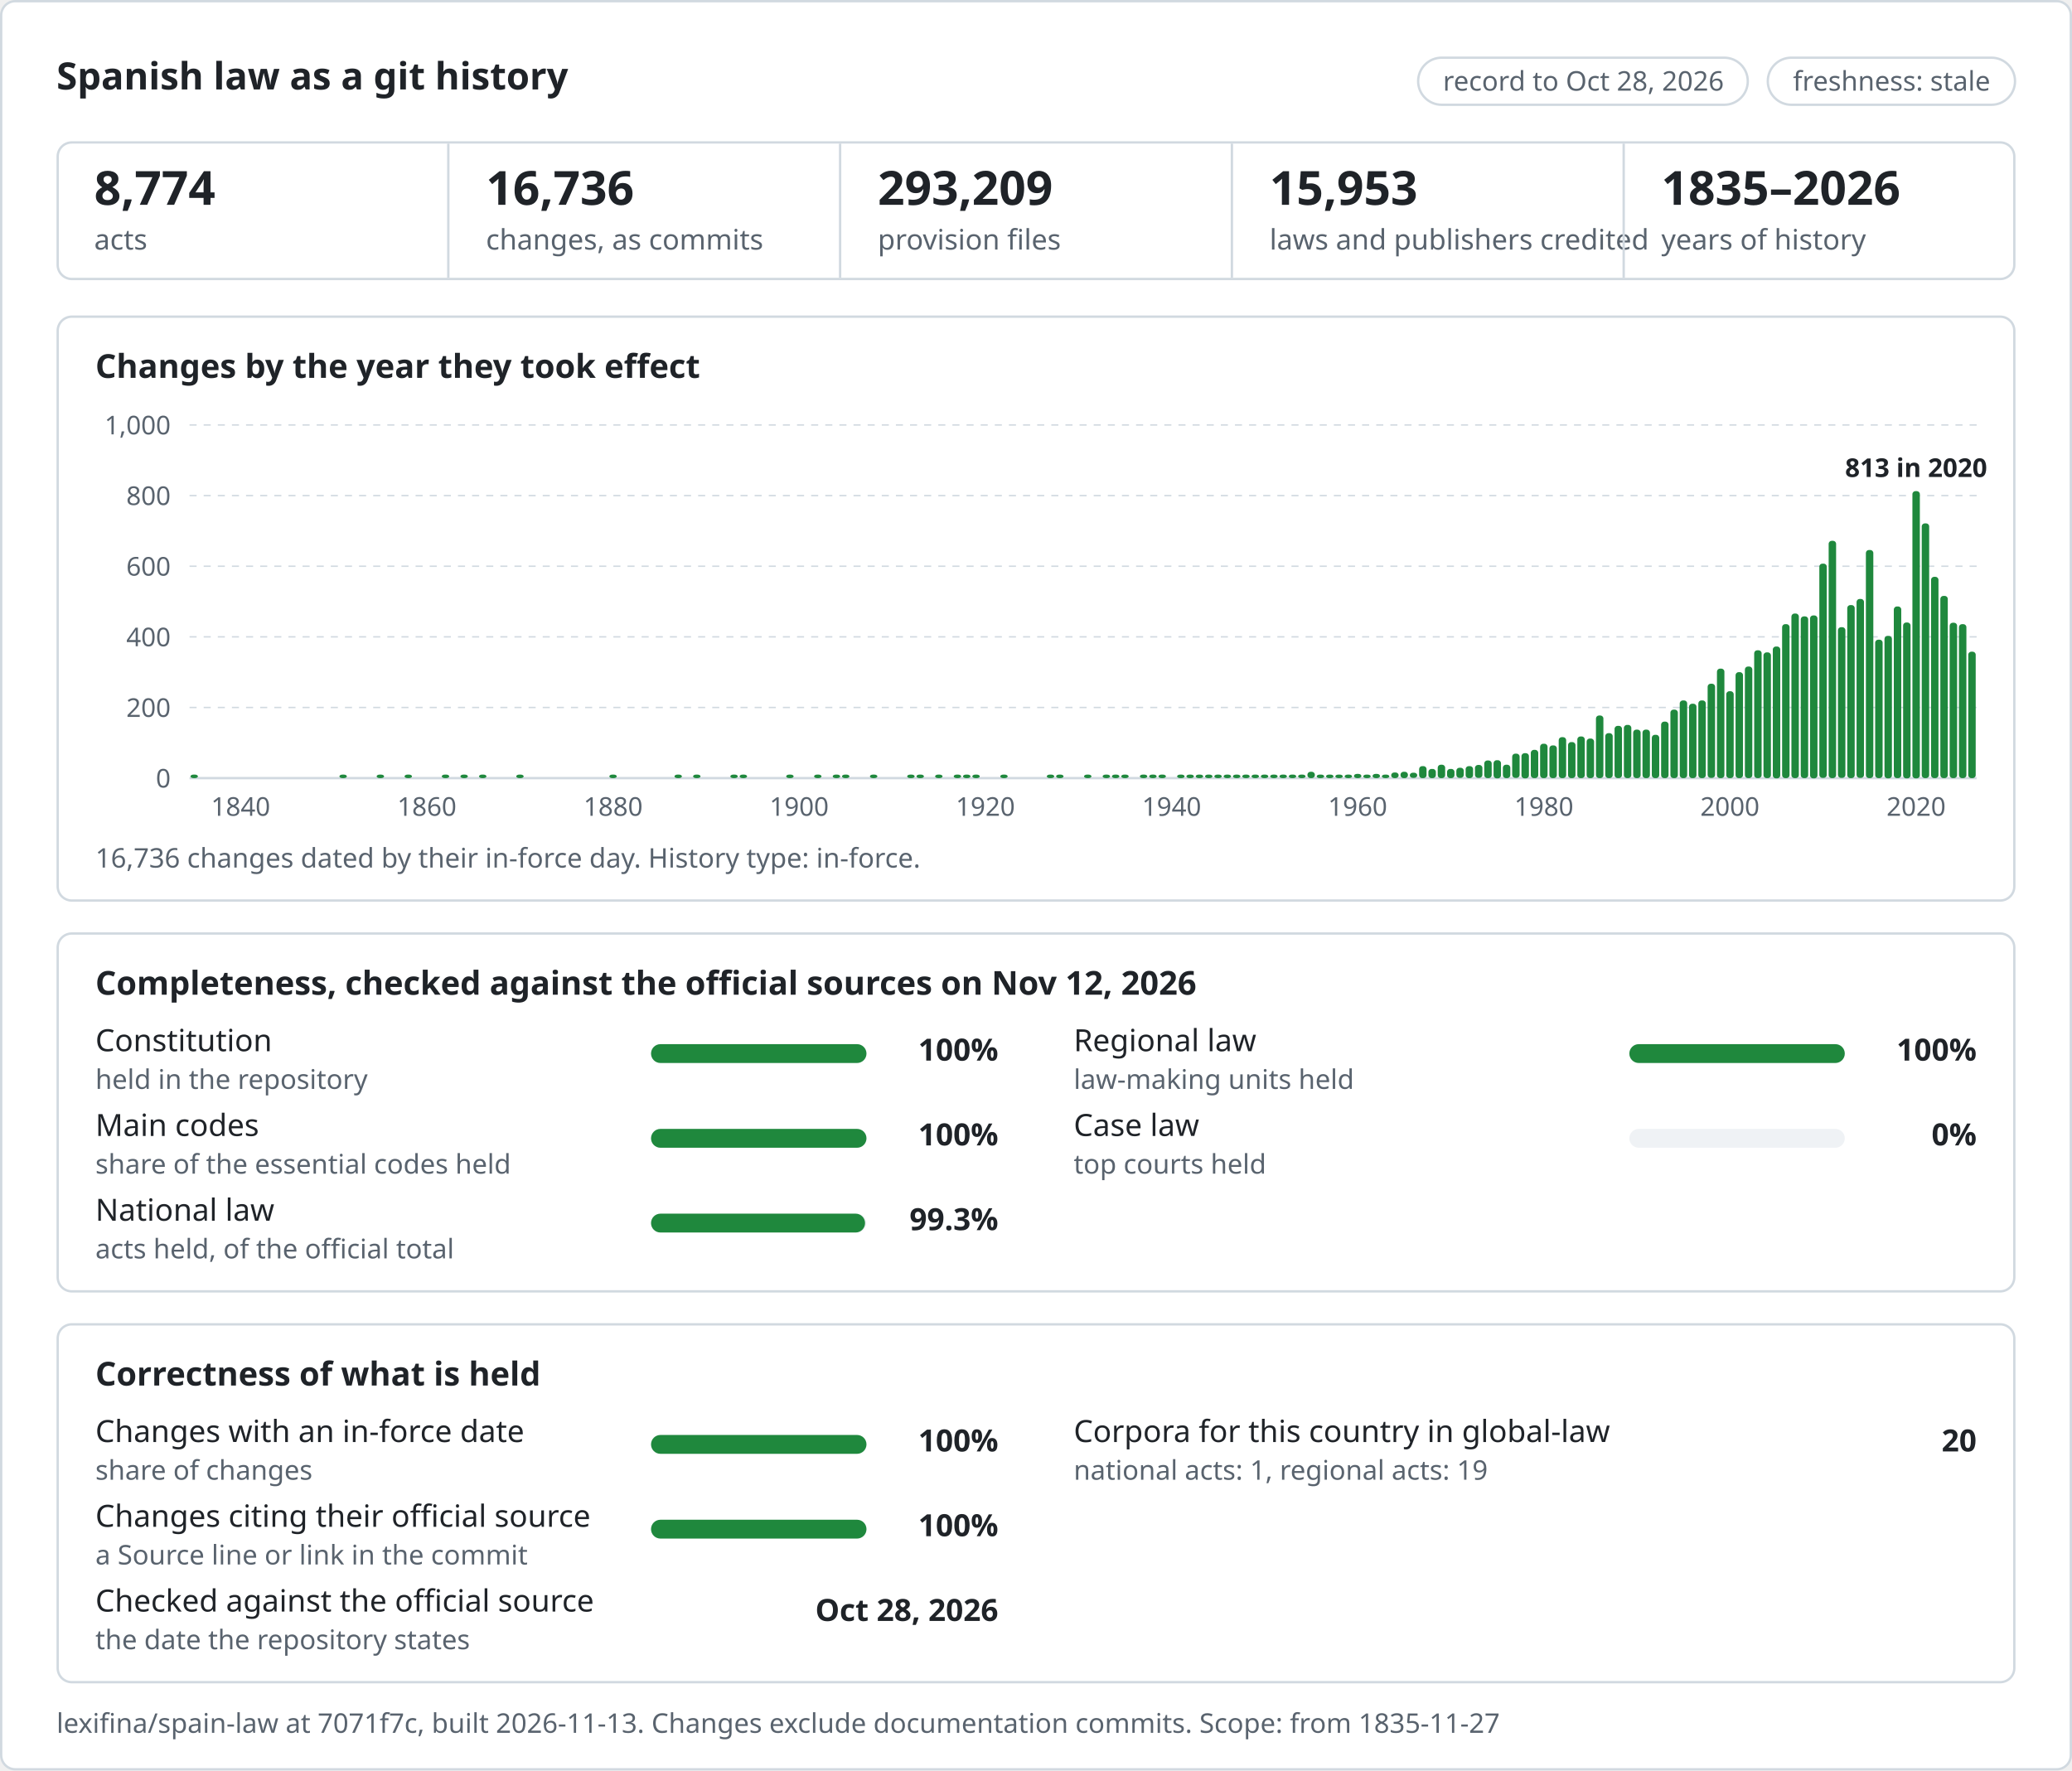
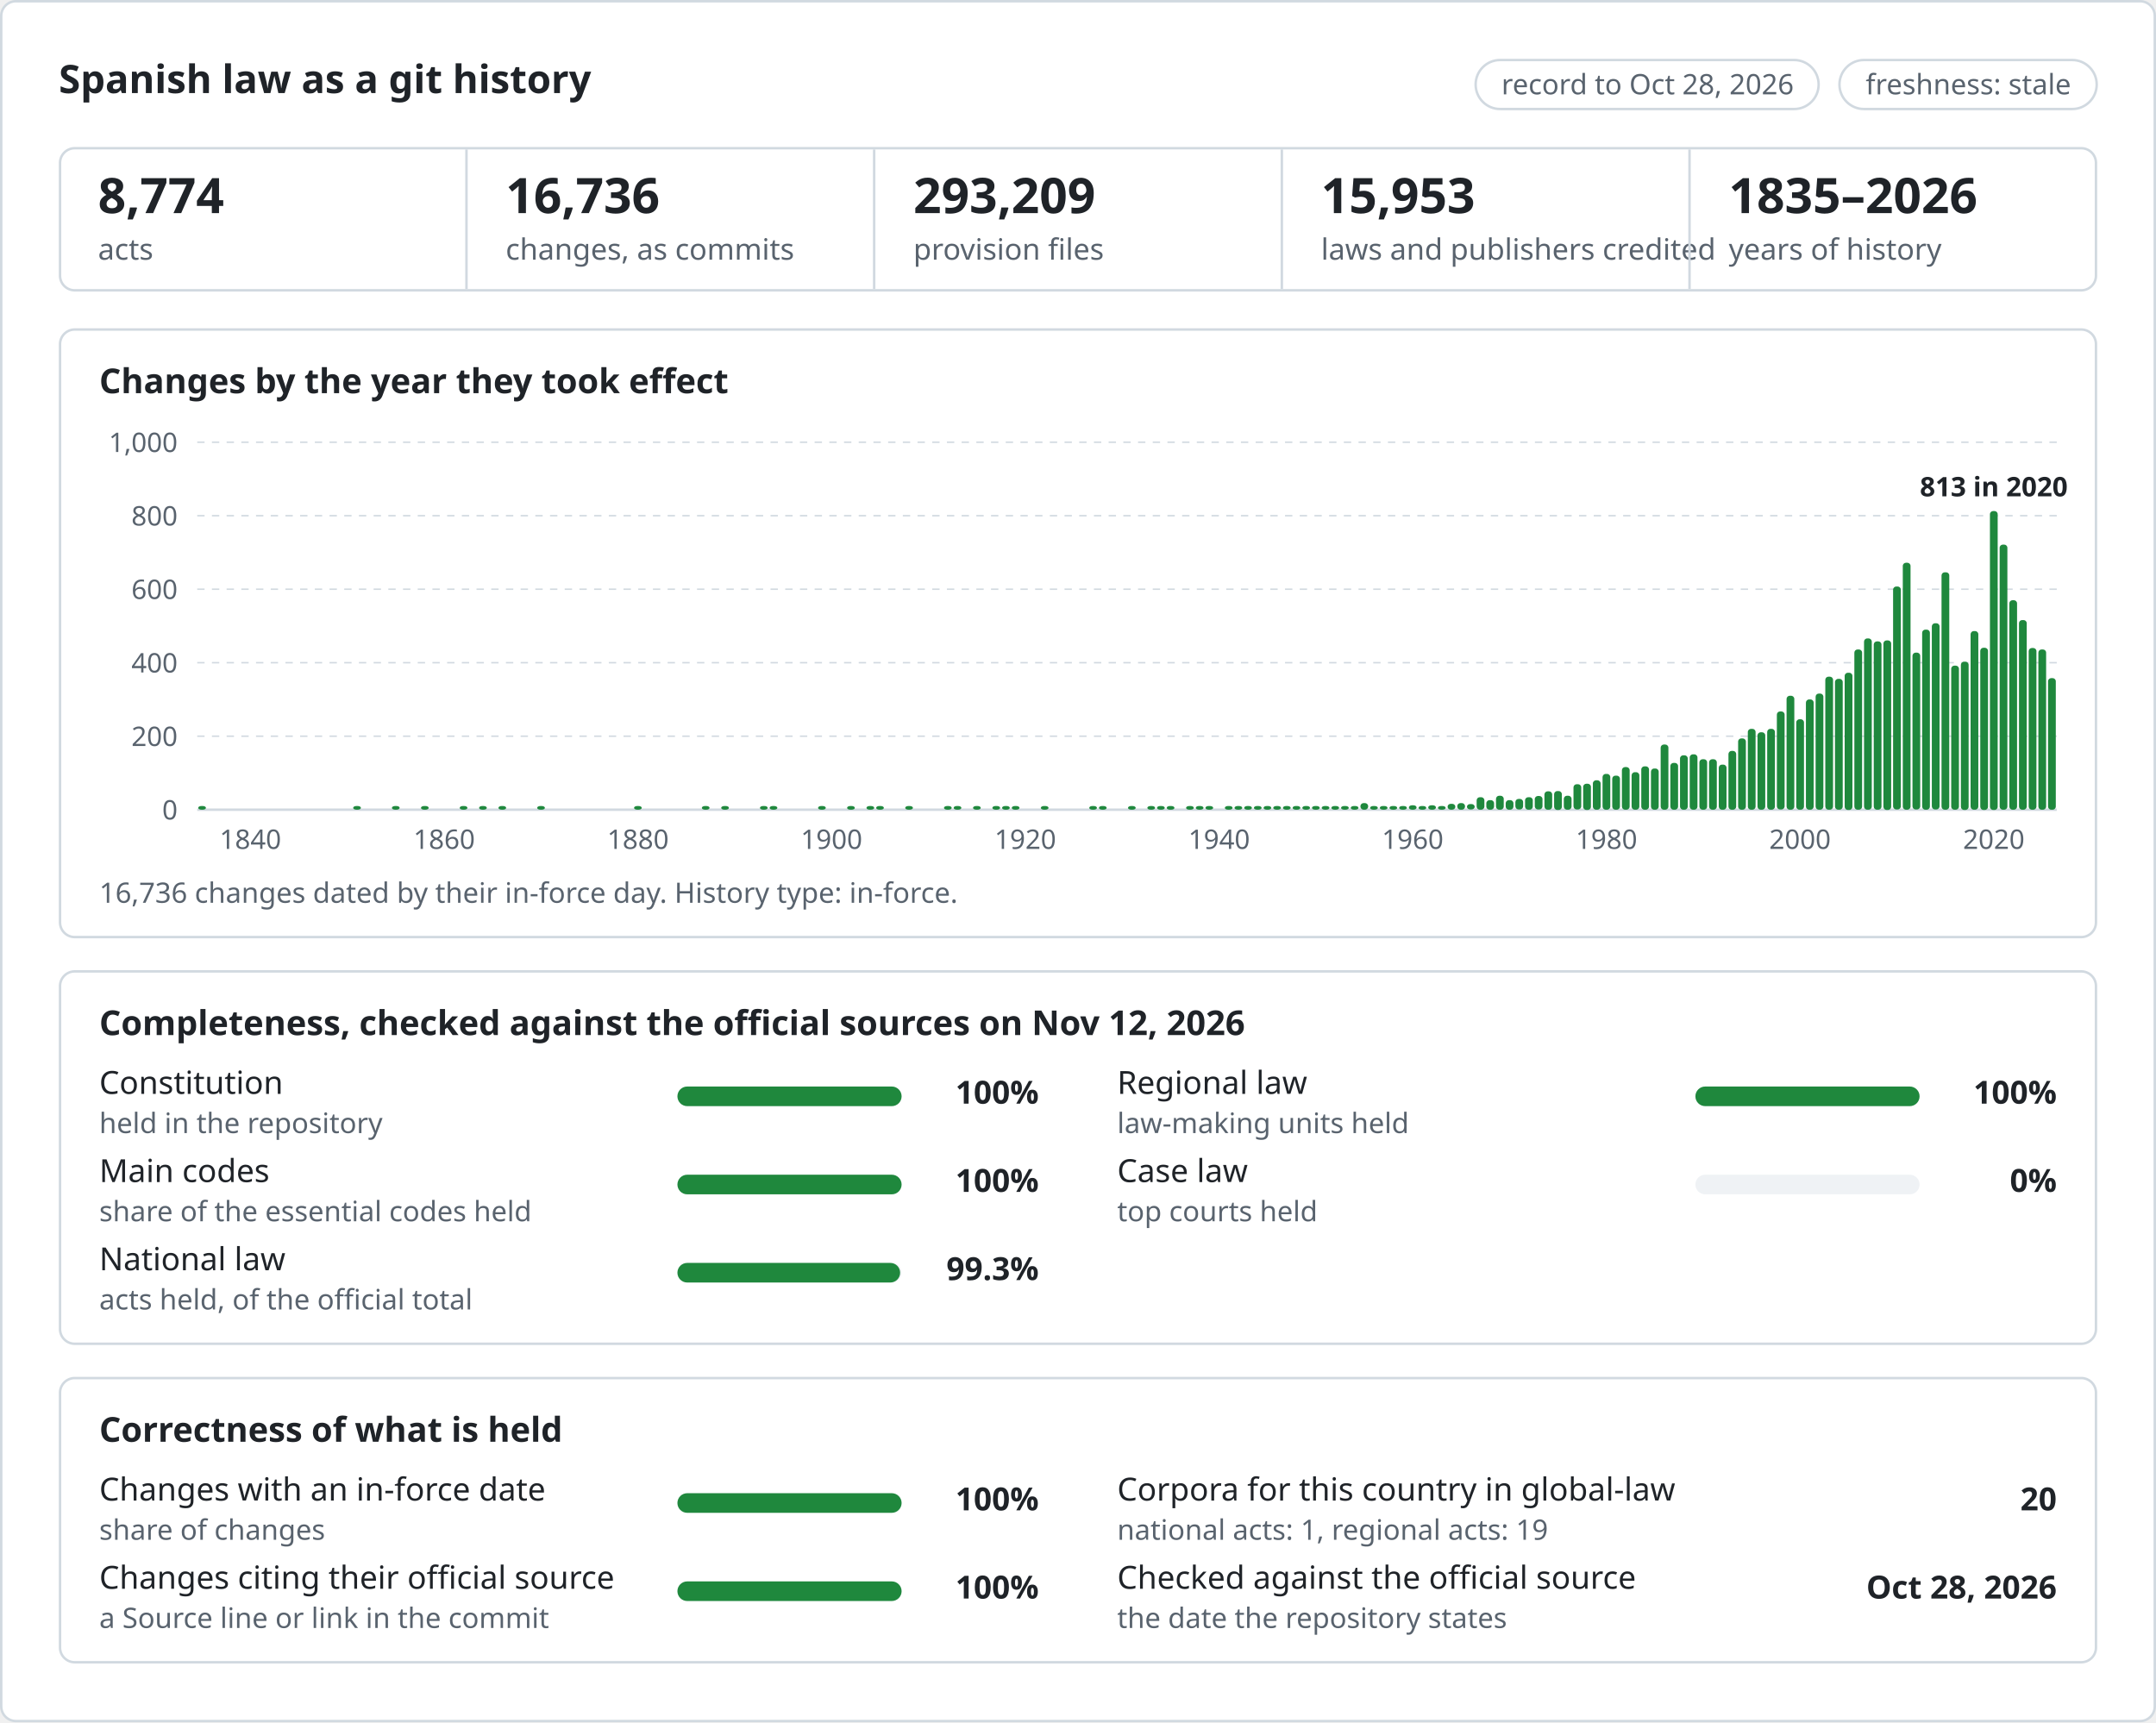
- <svg xmlns="http://www.w3.org/2000/svg" width="880" height="752" viewBox="0 0 880 752" font-family="-apple-system,BlinkMacSystemFont,Segoe UI,Noto Sans,Helvetica,Arial,sans-serif">
-   <rect x="0.5" y="0.5" width="879" height="751" rx="6" fill="#ffffff" stroke="#d1d9e0" />
+ <svg xmlns="http://www.w3.org/2000/svg" width="880" height="703" viewBox="0 0 880 703" font-family="-apple-system,BlinkMacSystemFont,Segoe UI,Noto Sans,Helvetica,Arial,sans-serif">
+   <rect x="0.5" y="0.5" width="879" height="702" rx="6" fill="#ffffff" stroke="#d1d9e0" />
  <text x="24" y="38" font-size="16" font-weight="600" fill="#1f2328">Spanish law as a git history</text>
  <rect x="602.3" y="24.5" width="140" height="20" rx="10" fill="none" stroke="#d1d9e0" />
  <text x="672.5" y="38.5" font-size="11.5" font-weight="500" text-anchor="middle" fill="#59636e">record to Oct 28, 2026</text>
  <rect x="750.8" y="24.5" width="105" height="20" rx="10" fill="none" stroke="#d1d9e0" />
  <text x="803.4" y="38.5" font-size="11.5" font-weight="500" text-anchor="middle" fill="#59636e">freshness: stale</text>
  <rect x="24.5" y="60.5" width="831" height="58" rx="6" fill="#ffffff" stroke="#d1d9e0" />
  <text x="40.0" y="87" font-size="20" font-weight="600" fill="#1f2328">8,774</text>
  <text x="40.0" y="106" font-size="12" fill="#59636e">acts</text>
  <line x1="190.4" y1="61" x2="190.4" y2="118" stroke="#d1d9e0" />
  <text x="206.4" y="87" font-size="20" font-weight="600" fill="#1f2328">16,736</text>
  <text x="206.4" y="106" font-size="12" fill="#59636e">changes, as commits</text>
  <line x1="356.8" y1="61" x2="356.8" y2="118" stroke="#d1d9e0" />
  <text x="372.8" y="87" font-size="20" font-weight="600" fill="#1f2328">293,209</text>
  <text x="372.8" y="106" font-size="12" fill="#59636e">provision files</text>
  <line x1="523.2" y1="61" x2="523.2" y2="118" stroke="#d1d9e0" />
  <text x="539.2" y="87" font-size="20" font-weight="600" fill="#1f2328">15,953</text>
  <text x="539.2" y="106" font-size="12" fill="#59636e" textLength="142" lengthAdjust="spacingAndGlyphs">laws and publishers credited</text>
  <line x1="689.6" y1="61" x2="689.6" y2="118" stroke="#d1d9e0" />
  <text x="705.6" y="87" font-size="20" font-weight="600" fill="#1f2328">1835–2026</text>
  <text x="705.6" y="106" font-size="12" fill="#59636e">years of history</text>
  <rect x="24.5" y="134.5" width="831" height="248" rx="6" fill="#ffffff" stroke="#d1d9e0" />
  <text x="40.5" y="160.5" font-size="14" font-weight="600" fill="#1f2328">Changes by the year they took effect</text>
  <line x1="80.5" y1="330.5" x2="839.5" y2="330.5" stroke="#d1d9e0" stroke-width="1" />
  <text x="72.5" y="334.5" font-size="11" text-anchor="end" fill="#59636e">0</text>
  <line x1="80.5" y1="300.5" x2="839.5" y2="300.5" stroke="#d1d9e0" stroke-width="0.6" stroke-dasharray="3 3" />
  <text x="72.5" y="304.5" font-size="11" text-anchor="end" fill="#59636e">200</text>
  <line x1="80.5" y1="270.5" x2="839.5" y2="270.5" stroke="#d1d9e0" stroke-width="0.6" stroke-dasharray="3 3" />
  <text x="72.5" y="274.5" font-size="11" text-anchor="end" fill="#59636e">400</text>
  <line x1="80.5" y1="240.5" x2="839.5" y2="240.5" stroke="#d1d9e0" stroke-width="0.6" stroke-dasharray="3 3" />
  <text x="72.5" y="244.5" font-size="11" text-anchor="end" fill="#59636e">600</text>
  <line x1="80.5" y1="210.5" x2="839.5" y2="210.5" stroke="#d1d9e0" stroke-width="0.6" stroke-dasharray="3 3" />
  <text x="72.5" y="214.5" font-size="11" text-anchor="end" fill="#59636e">800</text>
  <line x1="80.5" y1="180.5" x2="839.5" y2="180.5" stroke="#d1d9e0" stroke-width="0.6" stroke-dasharray="3 3" />
  <text x="72.5" y="184.5" font-size="11" text-anchor="end" fill="#59636e">1,000</text>
  <rect x="80.90" y="329.0" width="3.16" height="1.5" rx="1.3" fill="#1f883d" />
  <text x="102.2" y="346.5" font-size="11" text-anchor="middle" fill="#59636e">1840</text>
  <rect x="144.15" y="329.0" width="3.16" height="1.5" rx="1.3" fill="#1f883d" />
  <rect x="159.96" y="329.0" width="3.16" height="1.5" rx="1.3" fill="#1f883d" />
  <rect x="171.82" y="329.0" width="3.16" height="1.5" rx="1.3" fill="#1f883d" />
  <text x="181.3" y="346.5" font-size="11" text-anchor="middle" fill="#59636e">1860</text>
  <rect x="187.63" y="329.0" width="3.16" height="1.5" rx="1.3" fill="#1f883d" />
  <rect x="195.54" y="329.0" width="3.16" height="1.5" rx="1.3" fill="#1f883d" />
  <rect x="203.44" y="329.0" width="3.16" height="1.5" rx="1.3" fill="#1f883d" />
  <rect x="219.25" y="329.0" width="3.16" height="1.5" rx="1.3" fill="#1f883d" />
  <rect x="258.79" y="329.0" width="3.16" height="1.5" rx="1.3" fill="#1f883d" />
  <text x="260.4" y="346.5" font-size="11" text-anchor="middle" fill="#59636e">1880</text>
  <rect x="286.46" y="329.0" width="3.16" height="1.5" rx="1.3" fill="#1f883d" />
  <rect x="294.36" y="329.0" width="3.16" height="1.5" rx="1.3" fill="#1f883d" />
  <rect x="310.18" y="329.0" width="3.16" height="1.5" rx="1.3" fill="#1f883d" />
  <rect x="314.13" y="329.0" width="3.16" height="1.5" rx="1.3" fill="#1f883d" />
  <rect x="333.90" y="329.0" width="3.16" height="1.5" rx="1.3" fill="#1f883d" />
  <text x="339.4" y="346.5" font-size="11" text-anchor="middle" fill="#59636e">1900</text>
  <rect x="345.75" y="329.0" width="3.16" height="1.5" rx="1.3" fill="#1f883d" />
  <rect x="353.66" y="329.0" width="3.16" height="1.5" rx="1.3" fill="#1f883d" />
  <rect x="357.61" y="329.0" width="3.16" height="1.5" rx="1.3" fill="#1f883d" />
  <rect x="369.47" y="329.0" width="3.16" height="1.5" rx="1.3" fill="#1f883d" />
  <rect x="385.29" y="329.0" width="3.16" height="1.5" rx="1.3" fill="#1f883d" />
  <rect x="389.24" y="329.0" width="3.16" height="1.5" rx="1.3" fill="#1f883d" />
  <rect x="397.15" y="329.0" width="3.16" height="1.5" rx="1.3" fill="#1f883d" />
  <rect x="405.05" y="329.0" width="3.16" height="1.5" rx="1.3" fill="#1f883d" />
  <rect x="409.00" y="329.0" width="3.16" height="1.5" rx="1.3" fill="#1f883d" />
  <rect x="412.96" y="329.0" width="3.16" height="1.5" rx="1.3" fill="#1f883d" />
  <text x="418.5" y="346.5" font-size="11" text-anchor="middle" fill="#59636e">1920</text>
  <rect x="424.82" y="329.0" width="3.16" height="1.5" rx="1.3" fill="#1f883d" />
  <rect x="444.58" y="329.0" width="3.16" height="1.5" rx="1.3" fill="#1f883d" />
  <rect x="448.54" y="329.0" width="3.16" height="1.5" rx="1.3" fill="#1f883d" />
  <rect x="460.40" y="329.0" width="3.16" height="1.5" rx="1.3" fill="#1f883d" />
  <rect x="468.30" y="329.0" width="3.16" height="1.5" rx="1.3" fill="#1f883d" />
  <rect x="472.25" y="329.0" width="3.16" height="1.5" rx="1.3" fill="#1f883d" />
  <rect x="476.21" y="329.0" width="3.16" height="1.5" rx="1.3" fill="#1f883d" />
  <rect x="484.11" y="329.0" width="3.16" height="1.5" rx="1.3" fill="#1f883d" />
  <rect x="488.07" y="329.0" width="3.16" height="1.5" rx="1.3" fill="#1f883d" />
  <rect x="492.02" y="329.0" width="3.16" height="1.5" rx="1.3" fill="#1f883d" />
  <text x="497.6" y="346.5" font-size="11" text-anchor="middle" fill="#59636e">1940</text>
  <rect x="499.93" y="329.0" width="3.16" height="1.5" rx="1.3" fill="#1f883d" />
  <rect x="503.88" y="329.0" width="3.16" height="1.5" rx="1.3" fill="#1f883d" />
  <rect x="507.83" y="329.0" width="3.16" height="1.5" rx="1.3" fill="#1f883d" />
  <rect x="511.79" y="329.0" width="3.16" height="1.5" rx="1.3" fill="#1f883d" />
  <rect x="515.74" y="329.0" width="3.16" height="1.5" rx="1.3" fill="#1f883d" />
  <rect x="519.69" y="329.0" width="3.16" height="1.5" rx="1.3" fill="#1f883d" />
  <rect x="523.65" y="329.0" width="3.16" height="1.5" rx="1.3" fill="#1f883d" />
  <rect x="527.60" y="329.0" width="3.16" height="1.5" rx="1.3" fill="#1f883d" />
  <rect x="531.55" y="329.0" width="3.16" height="1.5" rx="1.3" fill="#1f883d" />
  <rect x="535.50" y="329.0" width="3.16" height="1.5" rx="1.3" fill="#1f883d" />
  <rect x="539.46" y="329.0" width="3.16" height="1.5" rx="1.3" fill="#1f883d" />
  <rect x="543.41" y="329.0" width="3.16" height="1.5" rx="1.3" fill="#1f883d" />
  <rect x="547.36" y="329.0" width="3.16" height="1.5" rx="1.3" fill="#1f883d" />
  <rect x="551.32" y="329.0" width="3.16" height="1.5" rx="1.3" fill="#1f883d" />
  <rect x="555.27" y="327.8" width="3.16" height="2.7" rx="1.3" fill="#1f883d" />
  <rect x="559.22" y="329.0" width="3.16" height="1.5" rx="1.3" fill="#1f883d" />
  <rect x="563.18" y="329.0" width="3.16" height="1.5" rx="1.3" fill="#1f883d" />
  <rect x="567.13" y="329.0" width="3.16" height="1.5" rx="1.3" fill="#1f883d" />
  <rect x="571.08" y="329.0" width="3.16" height="1.5" rx="1.3" fill="#1f883d" />
  <rect x="575.04" y="328.7" width="3.16" height="1.8" rx="1.3" fill="#1f883d" />
  <text x="576.6" y="346.5" font-size="11" text-anchor="middle" fill="#59636e">1960</text>
  <rect x="578.99" y="329.0" width="3.16" height="1.5" rx="1.3" fill="#1f883d" />
  <rect x="582.94" y="328.7" width="3.16" height="1.8" rx="1.3" fill="#1f883d" />
  <rect x="586.90" y="329.0" width="3.16" height="1.5" rx="1.3" fill="#1f883d" />
  <rect x="590.85" y="328.1" width="3.16" height="2.4" rx="1.3" fill="#1f883d" />
  <rect x="594.80" y="327.8" width="3.16" height="2.7" rx="1.3" fill="#1f883d" />
  <rect x="598.75" y="328.2" width="3.16" height="2.2" rx="1.3" fill="#1f883d" />
  <rect x="602.71" y="325.4" width="3.16" height="5.1" rx="1.3" fill="#1f883d" />
  <rect x="606.66" y="326.6" width="3.16" height="3.9" rx="1.3" fill="#1f883d" />
  <rect x="610.61" y="324.8" width="3.16" height="5.7" rx="1.3" fill="#1f883d" />
  <rect x="614.57" y="326.6" width="3.16" height="3.9" rx="1.3" fill="#1f883d" />
  <rect x="618.52" y="326.1" width="3.16" height="4.3" rx="1.3" fill="#1f883d" />
  <rect x="622.47" y="325.4" width="3.16" height="5.1" rx="1.3" fill="#1f883d" />
  <rect x="626.43" y="324.9" width="3.16" height="5.5" rx="1.3" fill="#1f883d" />
  <rect x="630.38" y="323.0" width="3.16" height="7.5" rx="1.3" fill="#1f883d" />
  <rect x="634.33" y="322.9" width="3.16" height="7.7" rx="1.3" fill="#1f883d" />
  <rect x="638.29" y="324.8" width="3.16" height="5.7" rx="1.3" fill="#1f883d" />
  <rect x="642.24" y="320.1" width="3.16" height="10.3" rx="1.3" fill="#1f883d" />
  <rect x="646.19" y="319.9" width="3.16" height="10.7" rx="1.3" fill="#1f883d" />
  <rect x="650.15" y="318.5" width="3.16" height="12.0" rx="1.3" fill="#1f883d" />
  <rect x="654.10" y="315.9" width="3.16" height="14.6" rx="1.3" fill="#1f883d" />
  <text x="655.7" y="346.5" font-size="11" text-anchor="middle" fill="#59636e">1980</text>
  <rect x="658.05" y="316.6" width="3.16" height="13.9" rx="1.3" fill="#1f883d" />
  <rect x="662.00" y="313.1" width="3.16" height="17.4" rx="1.3" fill="#1f883d" />
  <rect x="665.96" y="315.2" width="3.16" height="15.3" rx="1.3" fill="#1f883d" />
  <rect x="669.91" y="312.8" width="3.16" height="17.7" rx="1.3" fill="#1f883d" />
  <rect x="673.86" y="313.7" width="3.16" height="16.8" rx="1.3" fill="#1f883d" />
  <rect x="677.82" y="303.9" width="3.16" height="26.6" rx="1.3" fill="#1f883d" />
  <rect x="681.77" y="311.4" width="3.16" height="19.1" rx="1.3" fill="#1f883d" />
  <rect x="685.72" y="308.3" width="3.16" height="22.2" rx="1.3" fill="#1f883d" />
  <rect x="689.68" y="307.9" width="3.16" height="22.6" rx="1.3" fill="#1f883d" />
  <rect x="693.63" y="309.9" width="3.16" height="20.6" rx="1.3" fill="#1f883d" />
  <rect x="697.58" y="309.9" width="3.16" height="20.6" rx="1.3" fill="#1f883d" />
  <rect x="701.54" y="312.1" width="3.16" height="18.4" rx="1.3" fill="#1f883d" />
  <rect x="705.49" y="306.5" width="3.16" height="24.0" rx="1.3" fill="#1f883d" />
  <rect x="709.44" y="301.4" width="3.16" height="29.1" rx="1.3" fill="#1f883d" />
  <rect x="713.40" y="297.5" width="3.16" height="33.0" rx="1.3" fill="#1f883d" />
  <rect x="717.35" y="298.9" width="3.16" height="31.6" rx="1.3" fill="#1f883d" />
  <rect x="721.30" y="297.5" width="3.16" height="33.0" rx="1.3" fill="#1f883d" />
  <rect x="725.25" y="290.4" width="3.16" height="40.0" rx="1.3" fill="#1f883d" />
  <rect x="729.21" y="284.0" width="3.16" height="46.5" rx="1.3" fill="#1f883d" />
  <rect x="733.16" y="293.6" width="3.16" height="36.9" rx="1.3" fill="#1f883d" />
  <text x="734.7" y="346.5" font-size="11" text-anchor="middle" fill="#59636e">2000</text>
  <rect x="737.11" y="285.5" width="3.16" height="45.0" rx="1.3" fill="#1f883d" />
  <rect x="741.07" y="283.1" width="3.16" height="47.4" rx="1.3" fill="#1f883d" />
  <rect x="745.02" y="276.2" width="3.16" height="54.3" rx="1.3" fill="#1f883d" />
  <rect x="748.97" y="277.1" width="3.16" height="53.4" rx="1.3" fill="#1f883d" />
  <rect x="752.93" y="274.6" width="3.16" height="56.0" rx="1.3" fill="#1f883d" />
  <rect x="756.88" y="265.1" width="3.16" height="65.4" rx="1.3" fill="#1f883d" />
  <rect x="760.83" y="260.6" width="3.16" height="69.9" rx="1.3" fill="#1f883d" />
  <rect x="764.79" y="261.8" width="3.16" height="68.7" rx="1.3" fill="#1f883d" />
  <rect x="768.74" y="261.4" width="3.16" height="69.2" rx="1.3" fill="#1f883d" />
  <rect x="772.69" y="239.4" width="3.16" height="91.0" rx="1.3" fill="#1f883d" />
  <rect x="776.65" y="229.7" width="3.16" height="100.8" rx="1.3" fill="#1f883d" />
  <rect x="780.60" y="266.4" width="3.16" height="64.0" rx="1.3" fill="#1f883d" />
  <rect x="784.55" y="257.0" width="3.16" height="73.5" rx="1.3" fill="#1f883d" />
  <rect x="788.50" y="254.4" width="3.16" height="76.0" rx="1.3" fill="#1f883d" />
  <rect x="792.46" y="233.6" width="3.16" height="96.9" rx="1.3" fill="#1f883d" />
  <rect x="796.41" y="271.7" width="3.16" height="58.8" rx="1.3" fill="#1f883d" />
  <rect x="800.36" y="270.1" width="3.16" height="60.5" rx="1.3" fill="#1f883d" />
  <rect x="804.32" y="257.6" width="3.16" height="72.9" rx="1.3" fill="#1f883d" />
  <rect x="808.27" y="264.4" width="3.16" height="66.2" rx="1.3" fill="#1f883d" />
  <rect x="812.22" y="208.6" width="3.16" height="122.0" rx="1.3" fill="#1f883d" />
  <text x="813.8" y="346.5" font-size="11" text-anchor="middle" fill="#59636e">2020</text>
  <text x="813.8" y="202.6" font-size="11" font-weight="600" text-anchor="middle" fill="#1f2328">813 in 2020</text>
  <rect x="816.18" y="222.3" width="3.16" height="108.2" rx="1.3" fill="#1f883d" />
  <rect x="820.13" y="245.0" width="3.16" height="85.5" rx="1.3" fill="#1f883d" />
  <rect x="824.08" y="253.1" width="3.16" height="77.4" rx="1.3" fill="#1f883d" />
  <rect x="828.04" y="264.5" width="3.16" height="66.0" rx="1.3" fill="#1f883d" />
  <rect x="831.99" y="265.1" width="3.16" height="65.4" rx="1.3" fill="#1f883d" />
  <rect x="835.94" y="276.8" width="3.16" height="53.7" rx="1.3" fill="#1f883d" />
  <text x="40.5" y="368.5" font-size="11.5" fill="#59636e">16,736 changes dated by their in-force day. History type: in-force.</text>
  <rect x="24.5" y="396.5" width="831" height="152" rx="6" fill="#ffffff" stroke="#d1d9e0" />
  <text x="40.5" y="422.5" font-size="14" font-weight="600" fill="#1f2328">Completeness, checked against the official sources on Nov 12, 2026</text>
  <text x="40.5" y="446.5" font-size="13" fill="#1f2328">Constitution</text>
  <text x="40.5" y="462.5" font-size="11.5" fill="#59636e">held in the repository</text>
  <g>
    <rect x="276.5" y="443.5" width="91.5" height="8" rx="4" fill="#eff2f5" />
    <rect x="276.5" y="443.5" width="91.5" height="8" rx="4" fill="#1f883d" />
  </g>
  <text x="424.0" y="450.5" font-size="13" font-weight="600" text-anchor="end" fill="#1f2328">100%</text>
  <text x="40.5" y="482.5" font-size="13" fill="#1f2328">Main codes</text>
  <text x="40.5" y="498.5" font-size="11.5" fill="#59636e">share of the essential codes held</text>
  <g>
    <rect x="276.5" y="479.5" width="91.5" height="8" rx="4" fill="#eff2f5" />
    <rect x="276.5" y="479.5" width="91.5" height="8" rx="4" fill="#1f883d" />
  </g>
  <text x="424.0" y="486.5" font-size="13" font-weight="600" text-anchor="end" fill="#1f2328">100%</text>
  <text x="40.5" y="518.5" font-size="13" fill="#1f2328">National law</text>
  <text x="40.5" y="534.5" font-size="11.5" fill="#59636e">acts held, of the official total</text>
  <g>
    <rect x="276.5" y="515.5" width="91.5" height="8" rx="4" fill="#eff2f5" />
    <rect x="276.5" y="515.5" width="90.9" height="8" rx="4" fill="#1f883d" />
  </g>
  <text x="424.0" y="522.5" font-size="13" font-weight="600" text-anchor="end" fill="#1f2328">99.3%</text>
  <text x="456.0" y="446.5" font-size="13" fill="#1f2328">Regional law</text>
  <text x="456.0" y="462.5" font-size="11.5" fill="#59636e">law-making units held</text>
  <g>
    <rect x="692.0" y="443.5" width="91.5" height="8" rx="4" fill="#eff2f5" />
    <rect x="692.0" y="443.5" width="91.5" height="8" rx="4" fill="#1f883d" />
  </g>
  <text x="839.5" y="450.5" font-size="13" font-weight="600" text-anchor="end" fill="#1f2328">100%</text>
  <text x="456.0" y="482.5" font-size="13" fill="#1f2328">Case law</text>
  <text x="456.0" y="498.5" font-size="11.5" fill="#59636e">top courts held</text>
  <g>
    <rect x="692.0" y="479.5" width="91.5" height="8" rx="4" fill="#eff2f5" />
  </g>
  <text x="839.5" y="486.5" font-size="13" font-weight="600" text-anchor="end" fill="#1f2328">0%</text>
-   <rect x="24.5" y="562.5" width="831" height="152" rx="6" fill="#ffffff" stroke="#d1d9e0" />
+   <rect x="24.5" y="562.5" width="831" height="116" rx="6" fill="#ffffff" stroke="#d1d9e0" />
  <text x="40.5" y="588.5" font-size="14" font-weight="600" fill="#1f2328">Correctness of what is held</text>
  <text x="40.5" y="612.5" font-size="13" fill="#1f2328">Changes with an in-force date</text>
  <text x="40.5" y="628.5" font-size="11.5" fill="#59636e">share of changes</text>
  <g>
    <rect x="276.5" y="609.5" width="91.5" height="8" rx="4" fill="#eff2f5" />
    <rect x="276.5" y="609.5" width="91.5" height="8" rx="4" fill="#1f883d" />
  </g>
  <text x="424.0" y="616.5" font-size="13" font-weight="600" text-anchor="end" fill="#1f2328">100%</text>
  <text x="40.5" y="648.5" font-size="13" fill="#1f2328">Changes citing their official source</text>
  <text x="40.5" y="664.5" font-size="11.5" fill="#59636e">a Source line or link in the commit</text>
  <g>
    <rect x="276.5" y="645.5" width="91.5" height="8" rx="4" fill="#eff2f5" />
    <rect x="276.5" y="645.5" width="91.5" height="8" rx="4" fill="#1f883d" />
  </g>
  <text x="424.0" y="652.5" font-size="13" font-weight="600" text-anchor="end" fill="#1f2328">100%</text>
-   <text x="40.5" y="684.5" font-size="13" fill="#1f2328">Checked against the official source</text>
-   <text x="40.5" y="700.5" font-size="11.5" fill="#59636e">the date the repository states</text>
-   <text x="424.0" y="688.5" font-size="13" font-weight="600" text-anchor="end" fill="#1f2328">Oct 28, 2026</text>
  <text x="456.0" y="612.5" font-size="13" fill="#1f2328">Corpora for this country in global-law</text>
  <text x="456.0" y="628.5" font-size="11.5" fill="#59636e">national acts: 1, regional acts: 19</text>
  <text x="839.5" y="616.5" font-size="13" font-weight="600" text-anchor="end" fill="#1f2328">20</text>
-   <text x="24" y="736" font-size="11.5" fill="#59636e">lexifina/spain-law at 7071f7c, built 2026-11-13. Changes exclude documentation commits. Scope: from 1835-11-27</text>
+   <text x="456.0" y="648.5" font-size="13" fill="#1f2328">Checked against the official source</text>
+   <text x="456.0" y="664.5" font-size="11.5" fill="#59636e">the date the repository states</text>
+   <text x="839.5" y="652.5" font-size="13" font-weight="600" text-anchor="end" fill="#1f2328">Oct 28, 2026</text>
</svg>
